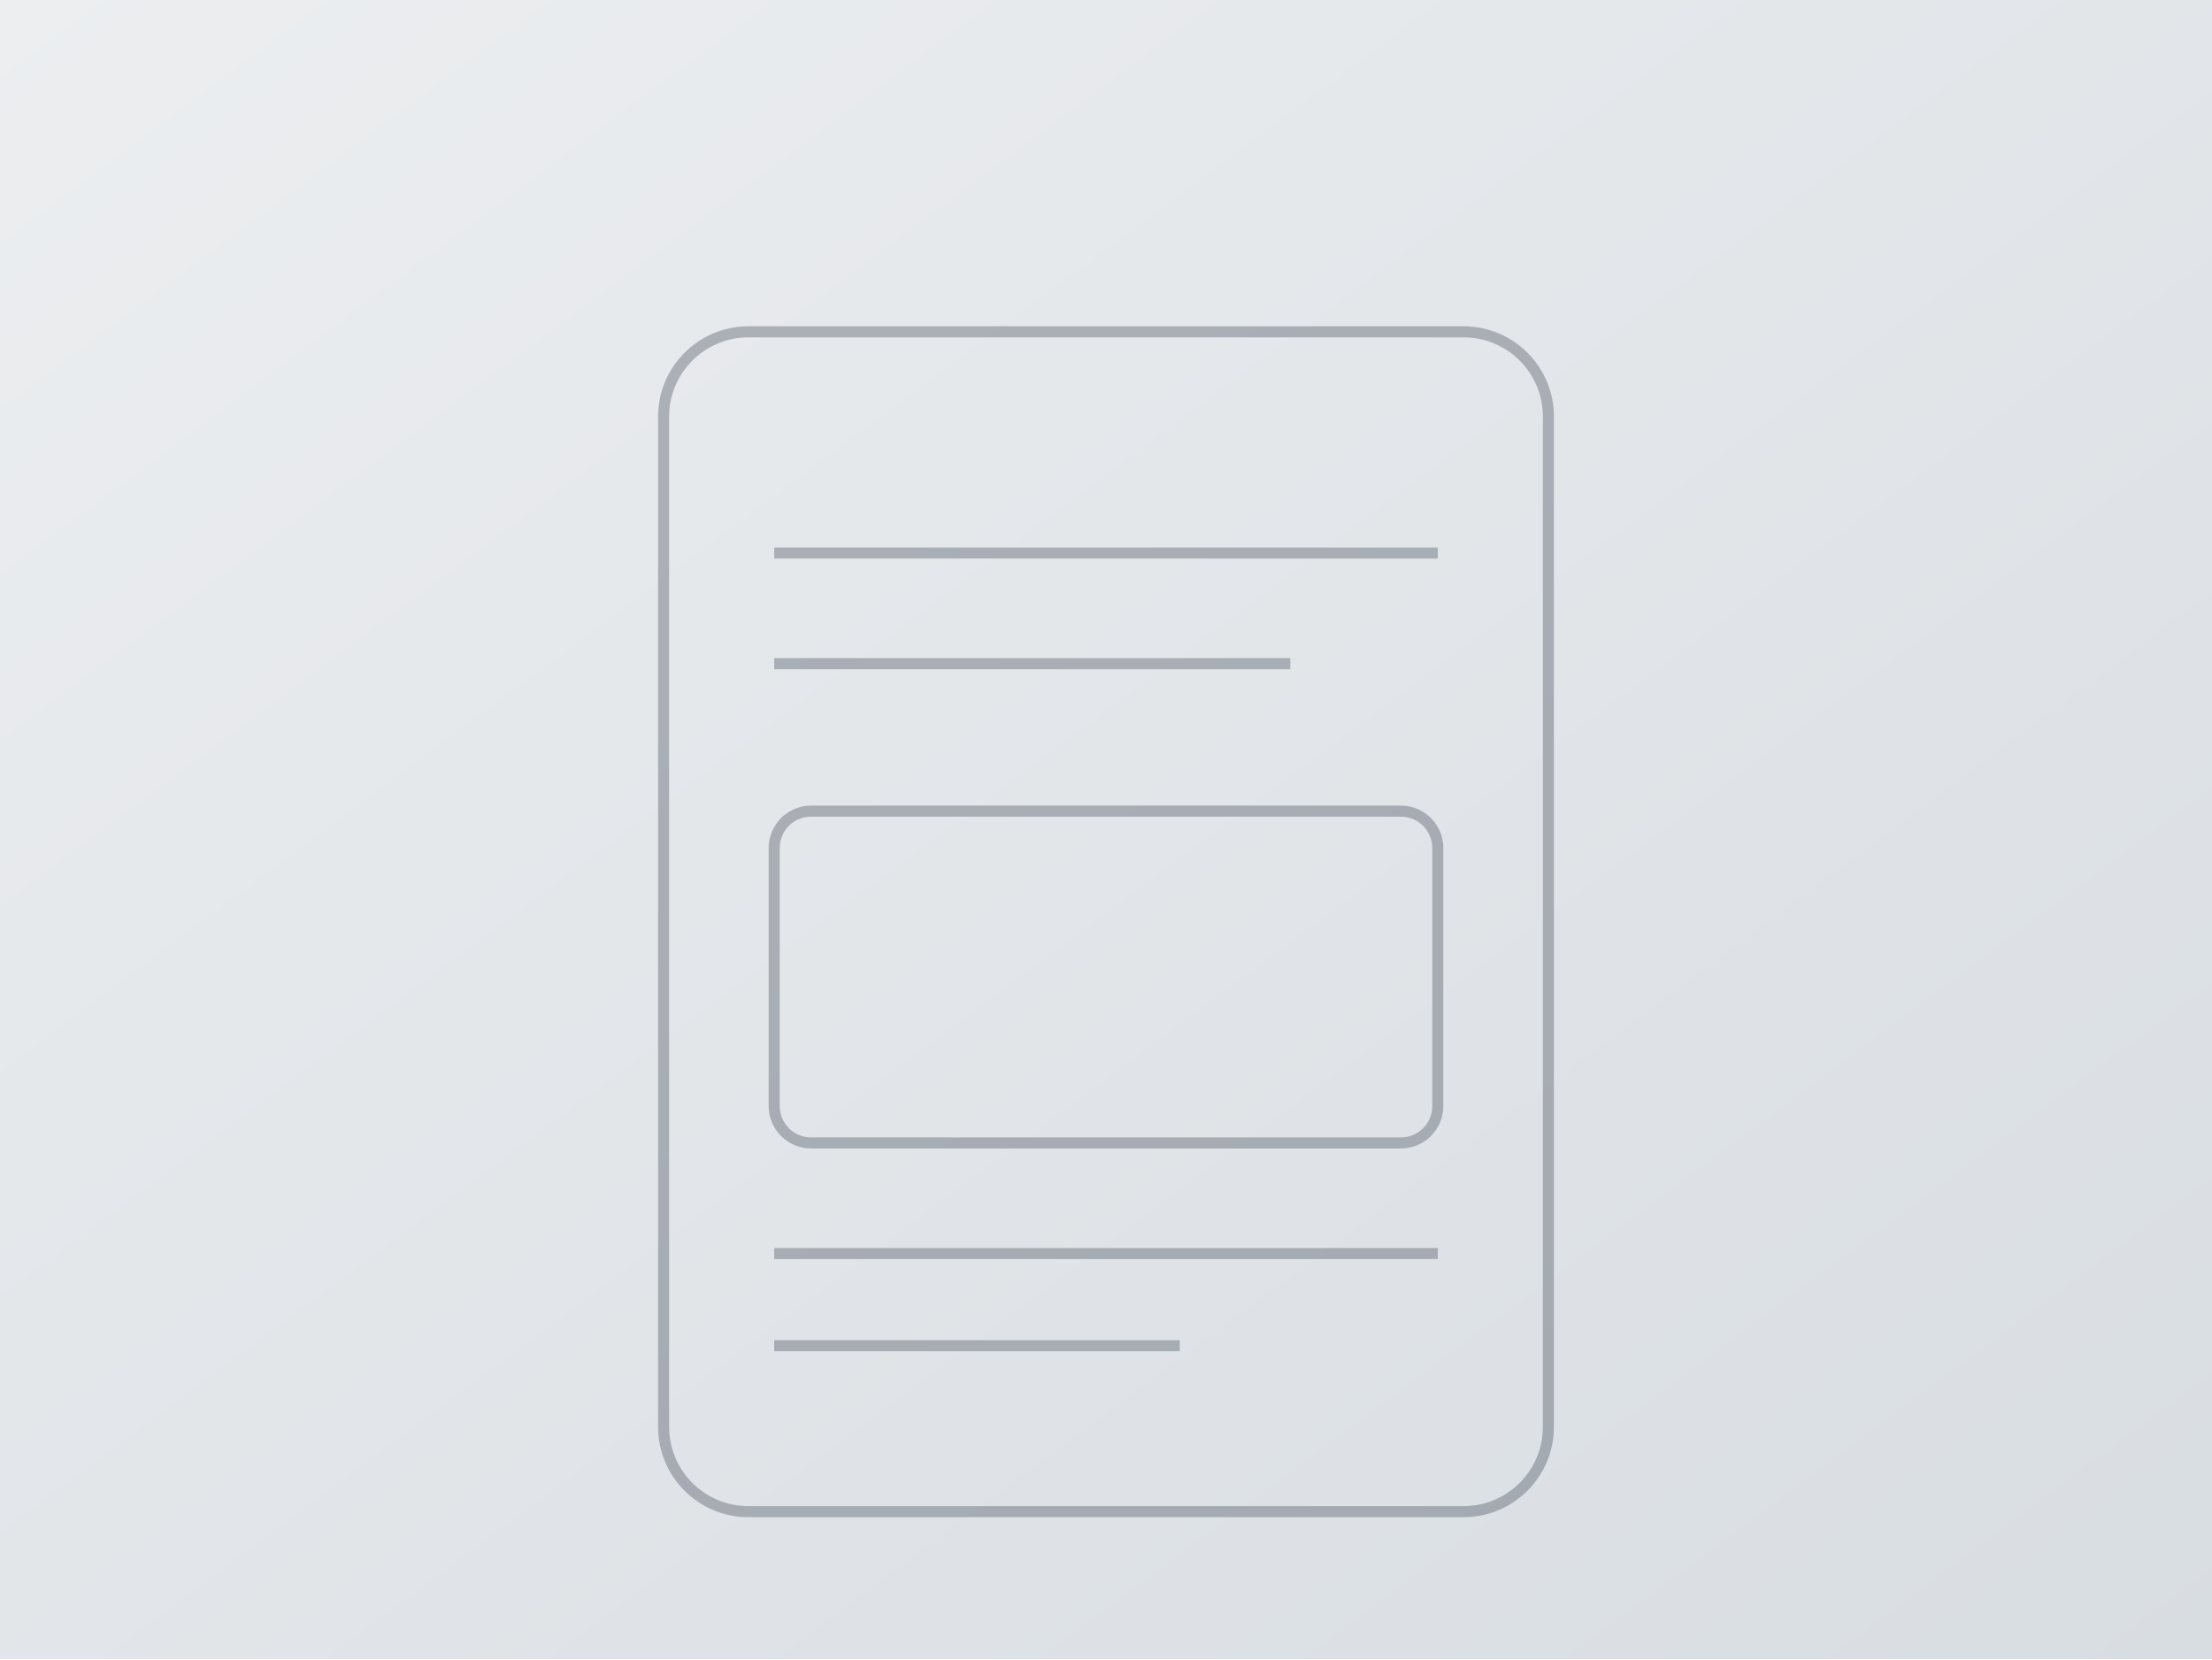
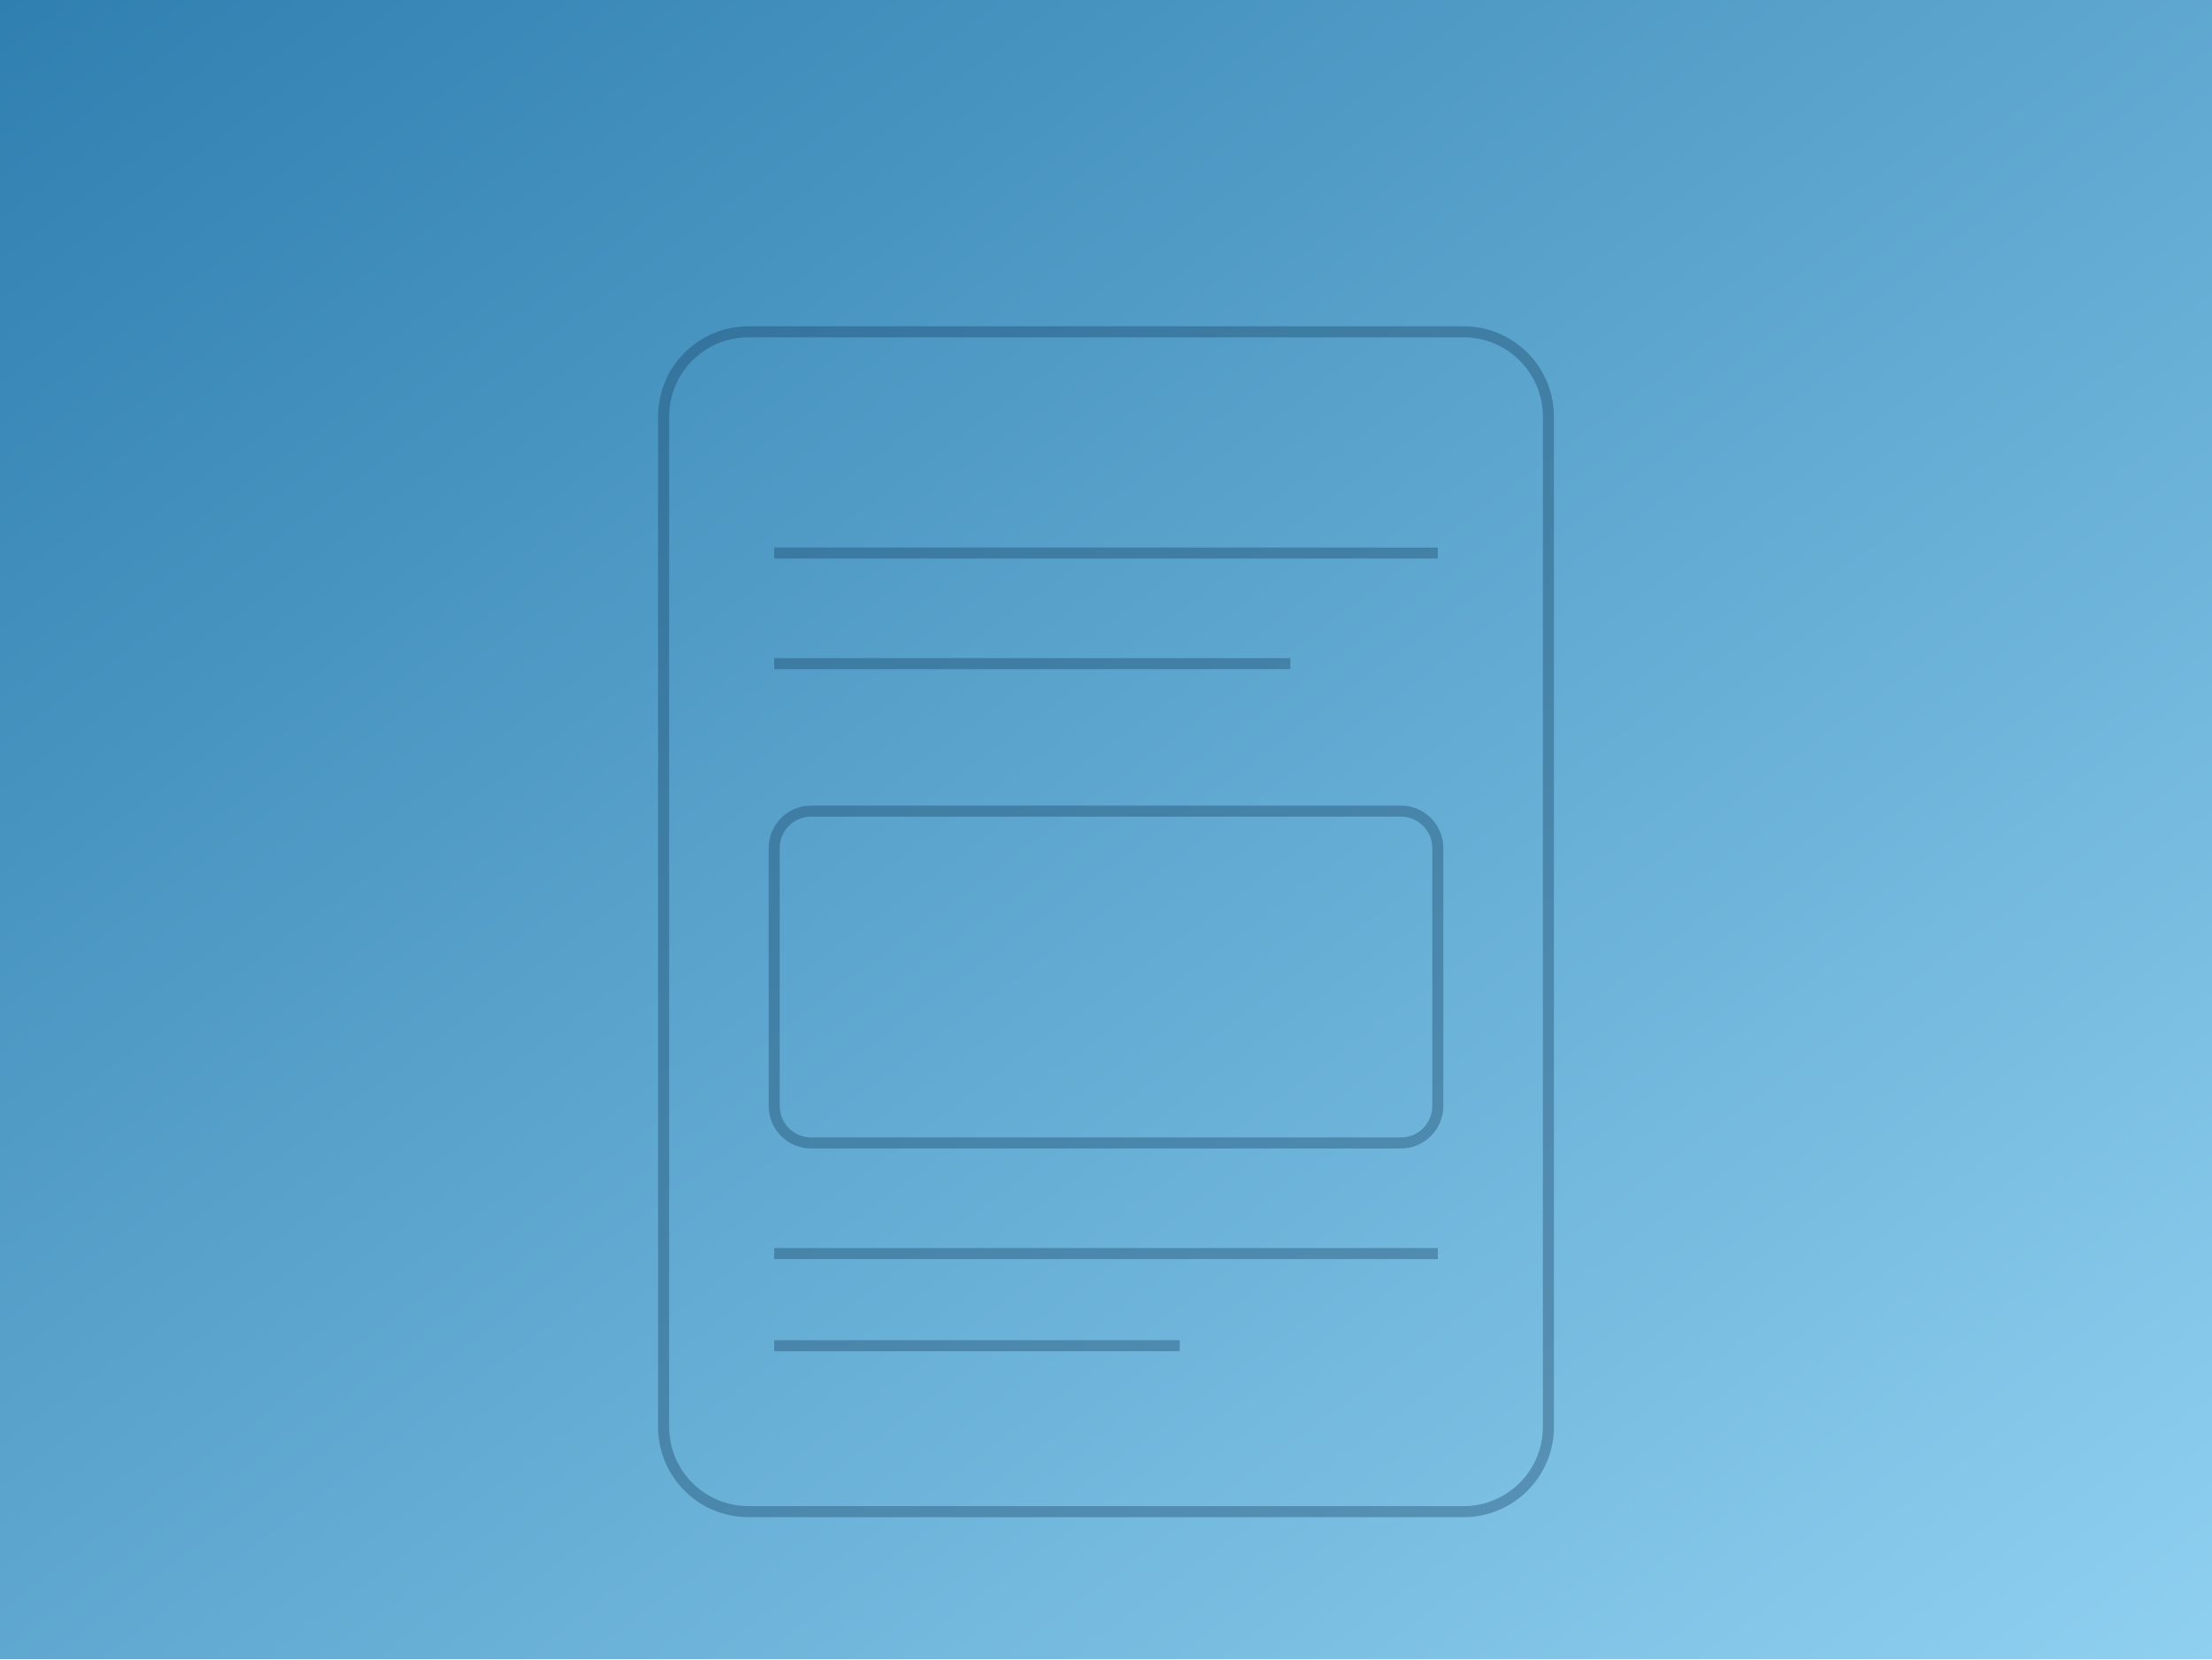
<svg xmlns="http://www.w3.org/2000/svg" width="1200" height="900" viewBox="0 0 1200 900" fill="none">
  <defs>
    <linearGradient id="g" x1="0" y1="0" x2="1" y2="1">
-       <stop offset="0" stop-color="#eceef0" />
-       <stop offset="1" stop-color="#d8dde2" />
+       <stop offset="0" stop-color="#2f7fb0" />
+       <stop offset="1" stop-color="#8fd0f0" />
    </linearGradient>
  </defs>
  <rect width="1200" height="900" fill="url(#g)" />
-   <g opacity="0.35" stroke="#3b4652" stroke-width="6" fill="none">
+   <g opacity="0.35" stroke="#123a5c" stroke-width="6" fill="none">
    <rect x="360" y="180" width="480" height="640" rx="46" />
    <line x1="420" y1="300" x2="780" y2="300" />
    <line x1="420" y1="360" x2="700" y2="360" />
    <rect x="420" y="440" width="360" height="180" rx="20" />
    <line x1="420" y1="680" x2="780" y2="680" />
    <line x1="420" y1="730" x2="640" y2="730" />
  </g>
</svg>
